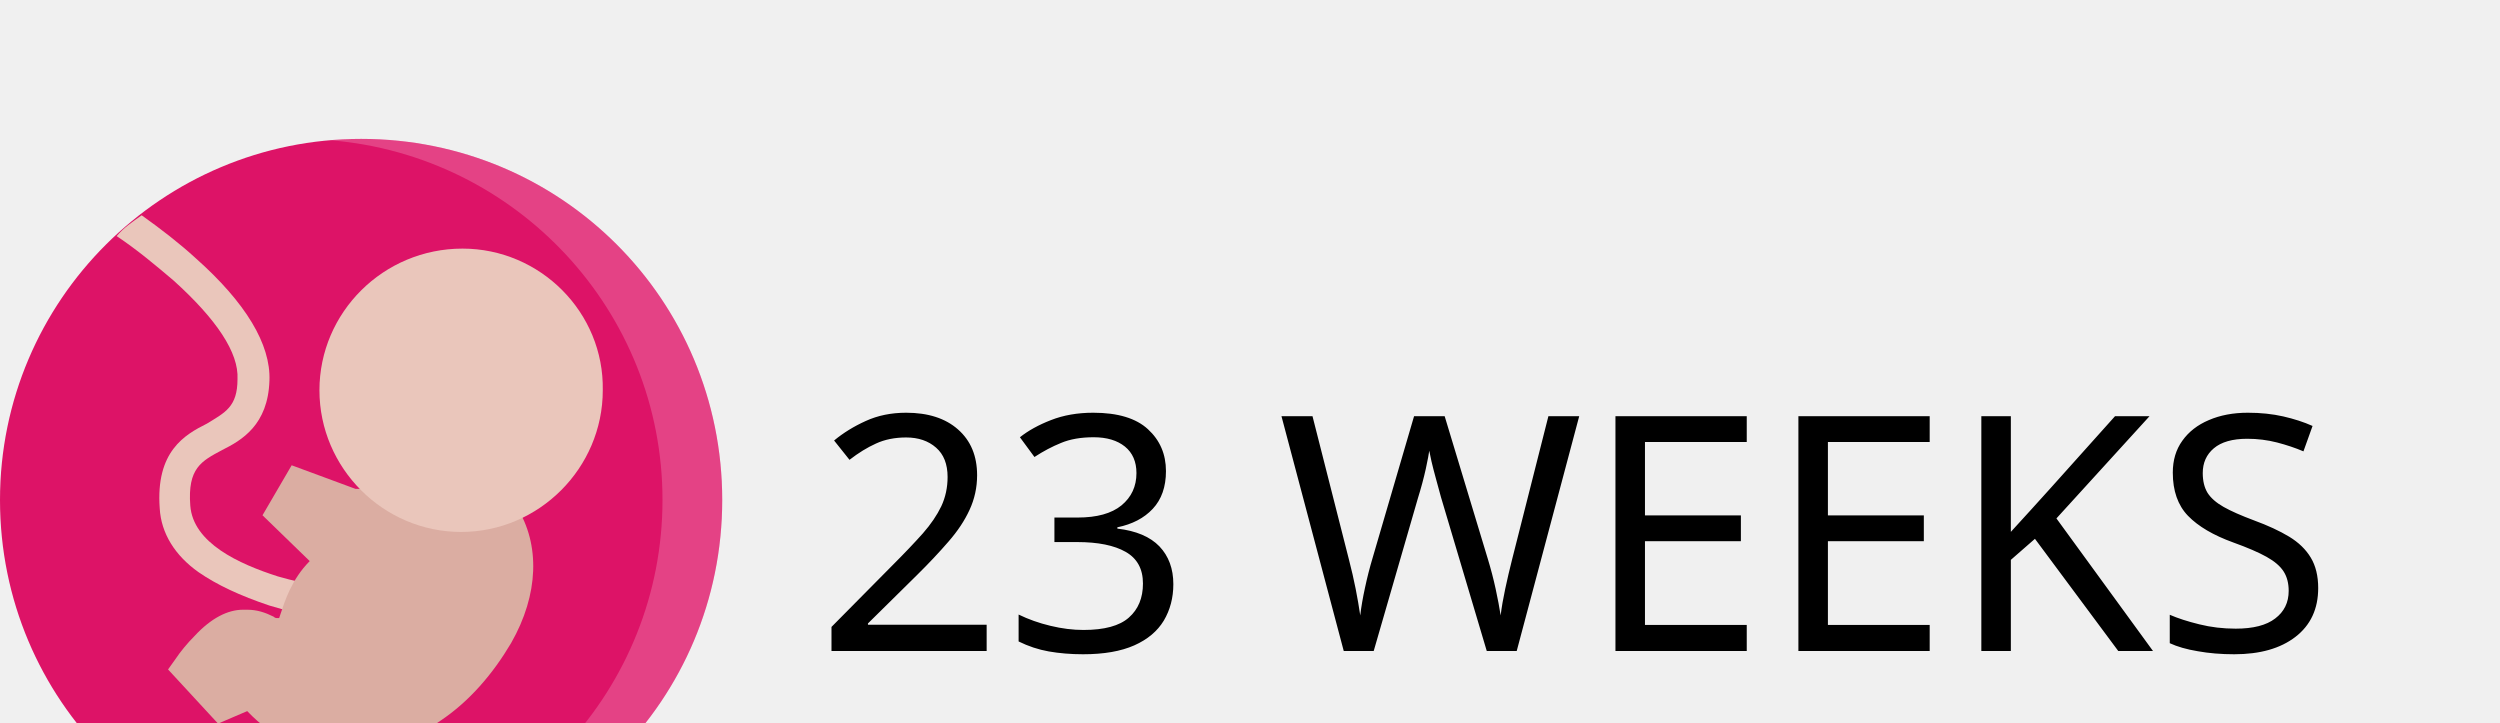
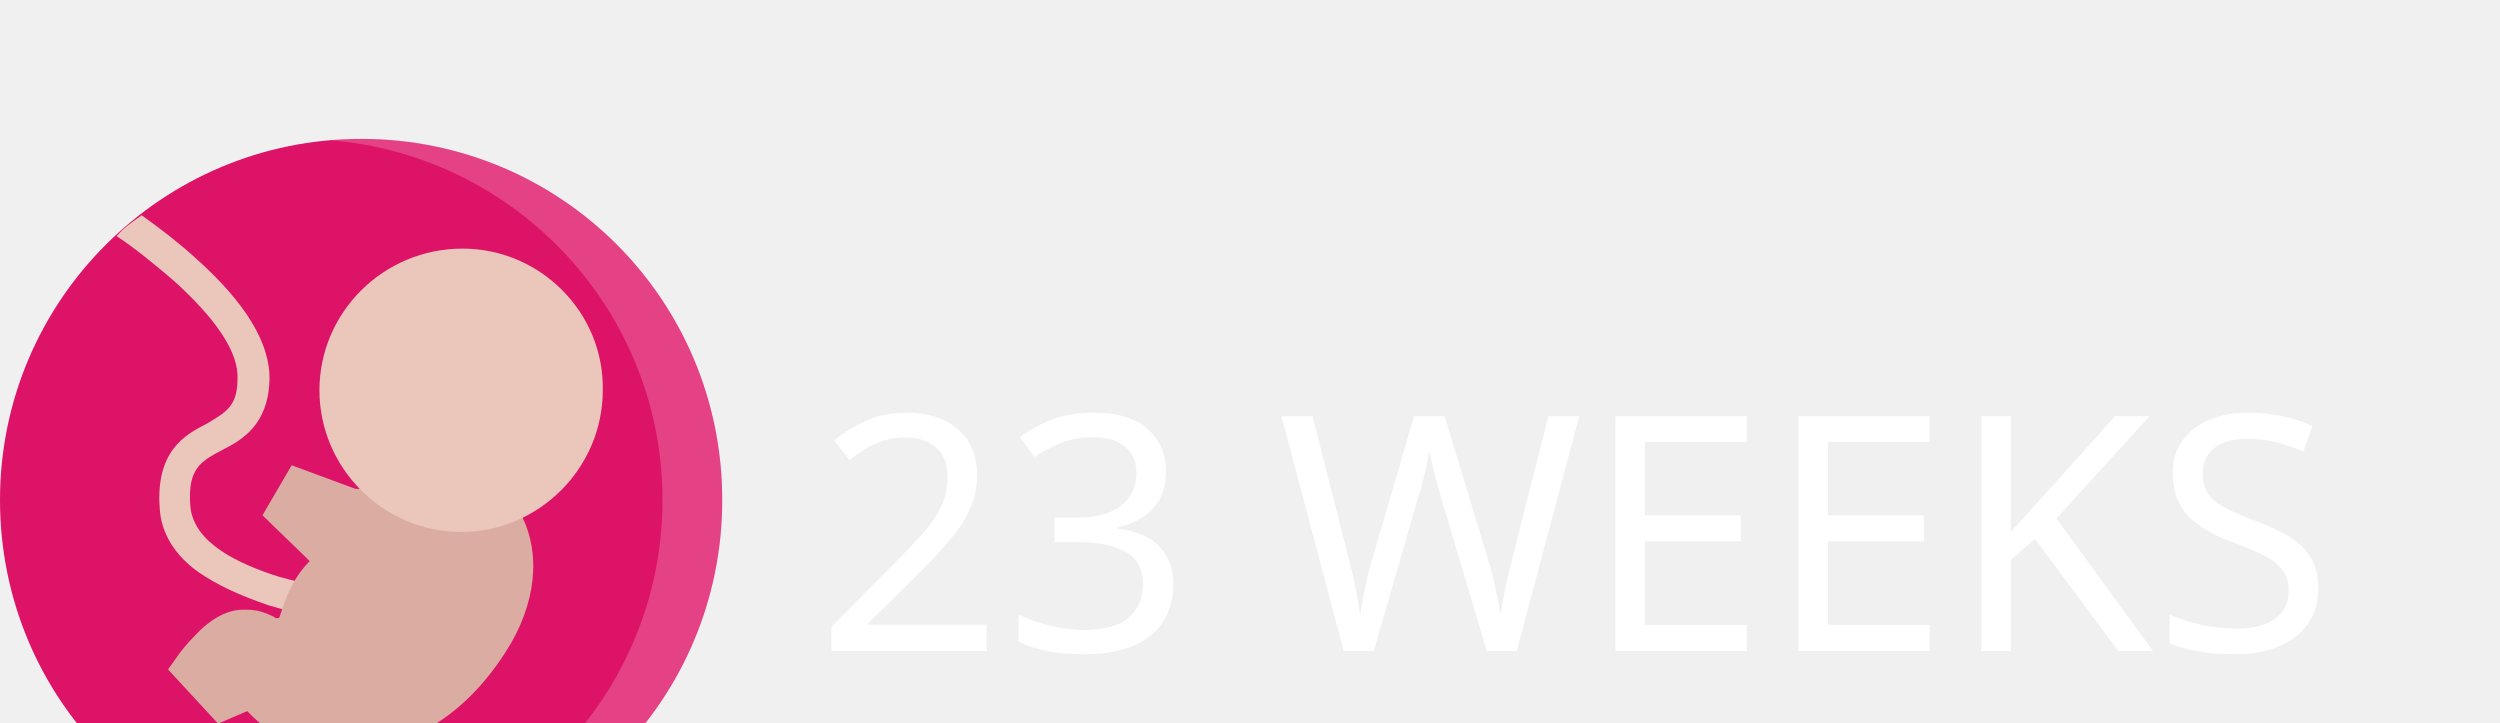
<svg xmlns="http://www.w3.org/2000/svg" version="1.1" id="Layer_1" width="180" height="52" transform="translate(0,10)">
  <style type="text/css">
	.st0{fill:#DD1367;}
	.st1{opacity:0.2;}
	.st2{fill:#FFFFFF;}
	.st3{fill:#EAC6BB;}
	.st4{fill:#DBADA2;}
	.st5{font-family:'ArialRoundedMTBold';}
	.st6{font-size:23.688px;}
</style>
  <path class="st0" d="M52,26c0,14.4-11.6,26-26,26S0,40.4,0,26S11.7,0,26,0l0,0C40.4,0,52,11.6,52,26z" />
  <g class="st1">
-     <path class="st2" d="M26,0c-0.7,0-1.5,0-2.2,0.1C37.2,1.2,47.7,12.4,47.7,26S37.2,50.8,23.9,51.9C24.6,52,25.3,52,26,52   c14.4,0,26-11.6,26-26C52,11.6,40.4,0,26,0L26,0z" />
+     <path class="st2" d="M26,0c-0.7,0-1.5,0-2.2,0.1C37.2,1.2,47.7,12.4,47.7,26S37.2,50.8,23.9,51.9C24.6,52,25.3,52,26,52   c14.4,0,26-11.6,26-26S40.4,0,26,0L26,0z" />
  </g>
  <path class="st3" d="M13.7,26.4c-0.2-2.7,0.8-3.2,2.3-4c1.4-0.7,3.3-1.8,3.4-5c0.1-2.6-1.7-5.6-5.3-8.8c-1.2-1.1-2.5-2.1-3.9-3.1  C9.5,6,8.9,6.4,8.4,7c1.5,1,2.8,2.1,4.1,3.2c3.1,2.8,4.7,5.2,4.6,7.1c0,2-0.9,2.4-2.2,3.2c-1.6,0.8-3.7,2-3.4,6.1  c0.1,1.8,1.1,3.4,2.8,4.6c1.3,0.9,3,1.7,5.1,2.4c2.3,0.7,4.6,1.1,7,1.3l0.1-2.2c-2.2-0.2-4.4-0.6-6.5-1.2  C17.2,30.6,13.9,29.1,13.7,26.4z" />
-   <path class="st4" d="M37.2,26.5l-4.6-7.6c0-0.1-0.1-0.2-0.1-0.2l-1.8,1.2l0,0c0.1,0.3-0.2,1.5-1.3,2.9c-1.1,1.5-2.5,2.4-3.6,2.4  c-0.1,0-0.1,0-0.2,0L21,23.5l-2.1,3.6l3.4,3.3c-1.3,1.3-1.8,2.9-2.1,3.8l-0.1,0.3c-0.1,0-0.1,0-0.2,0c-0.1,0-0.2-0.1-0.2-0.1  c-0.6-0.3-1.2-0.5-1.9-0.5c-0.1,0-0.2,0-0.3,0c-1.1,0-2.3,0.6-3.5,1.9c-0.5,0.5-1,1.1-1.4,1.7l-0.5,0.7l3.6,3.9l2.1-0.9  c1.9,2,4.3,3.1,6.9,3.1l0,0c2.3,0,4.7-0.8,7-2.4c2.1-1.4,3.8-3.4,5.1-5.6C38.8,32.8,38.9,29.2,37.2,26.5z" />
-   <path class="st3" d="M33.3,7.9C27.6,7.9,23,12.5,23,18.1c0,5.6,4.6,10.2,10.2,10.2s10.2-4.6,10.2-10.2l0,0  C43.5,12.5,38.9,7.9,33.3,7.9z" />
-   <text transform="matrix(1 0 0 1 58.7266 36.8726)" class="st5 st6">23 WEEKS</text>
+   <path class="st4" d="M37.2,26.5l-4.6-7.6c0-0.1-0.1-0.2-0.1-0.2l-1.8,1.2l0,0c0.1,0.3-0.2,1.5-1.3,2.9c-1.1,1.5-2.5,2.4-3.6,2.4  c-0.1,0-0.1,0-0.2,0L21,23.5l-2.1,3.6l3.4,3.3c-1.3,1.3-1.8,2.9-2.1,3.8l-0.1,0.3c-0.1,0-0.1,0-0.2,0s-0.2-0.1-0.2-0.1  c-0.6-0.3-1.2-0.5-1.9-0.5c-0.1,0-0.2,0-0.3,0c-1.1,0-2.3,0.6-3.5,1.9c-0.5,0.5-1,1.1-1.4,1.7l-0.5,0.7l3.6,3.9l2.1-0.9  c1.9,2,4.3,3.1,6.9,3.1l0,0c2.3,0,4.7-0.8,7-2.4c2.1-1.4,3.8-3.4,5.1-5.6C38.8,32.8,38.9,29.2,37.2,26.5z" />
+   <path class="st3" d="M33.3,7.9C27.6,7.9,23,12.5,23,18.1s4.6,10.2,10.2,10.2s10.2-4.6,10.2-10.2l0,0C43.5,12.5,38.9,7.9,33.3,7.9z" />
+   <text transform="matrix(1 0 0 1 58.7266 36.8726)" class="st2 st5 st6">23 WEEKS</text>
</svg>
